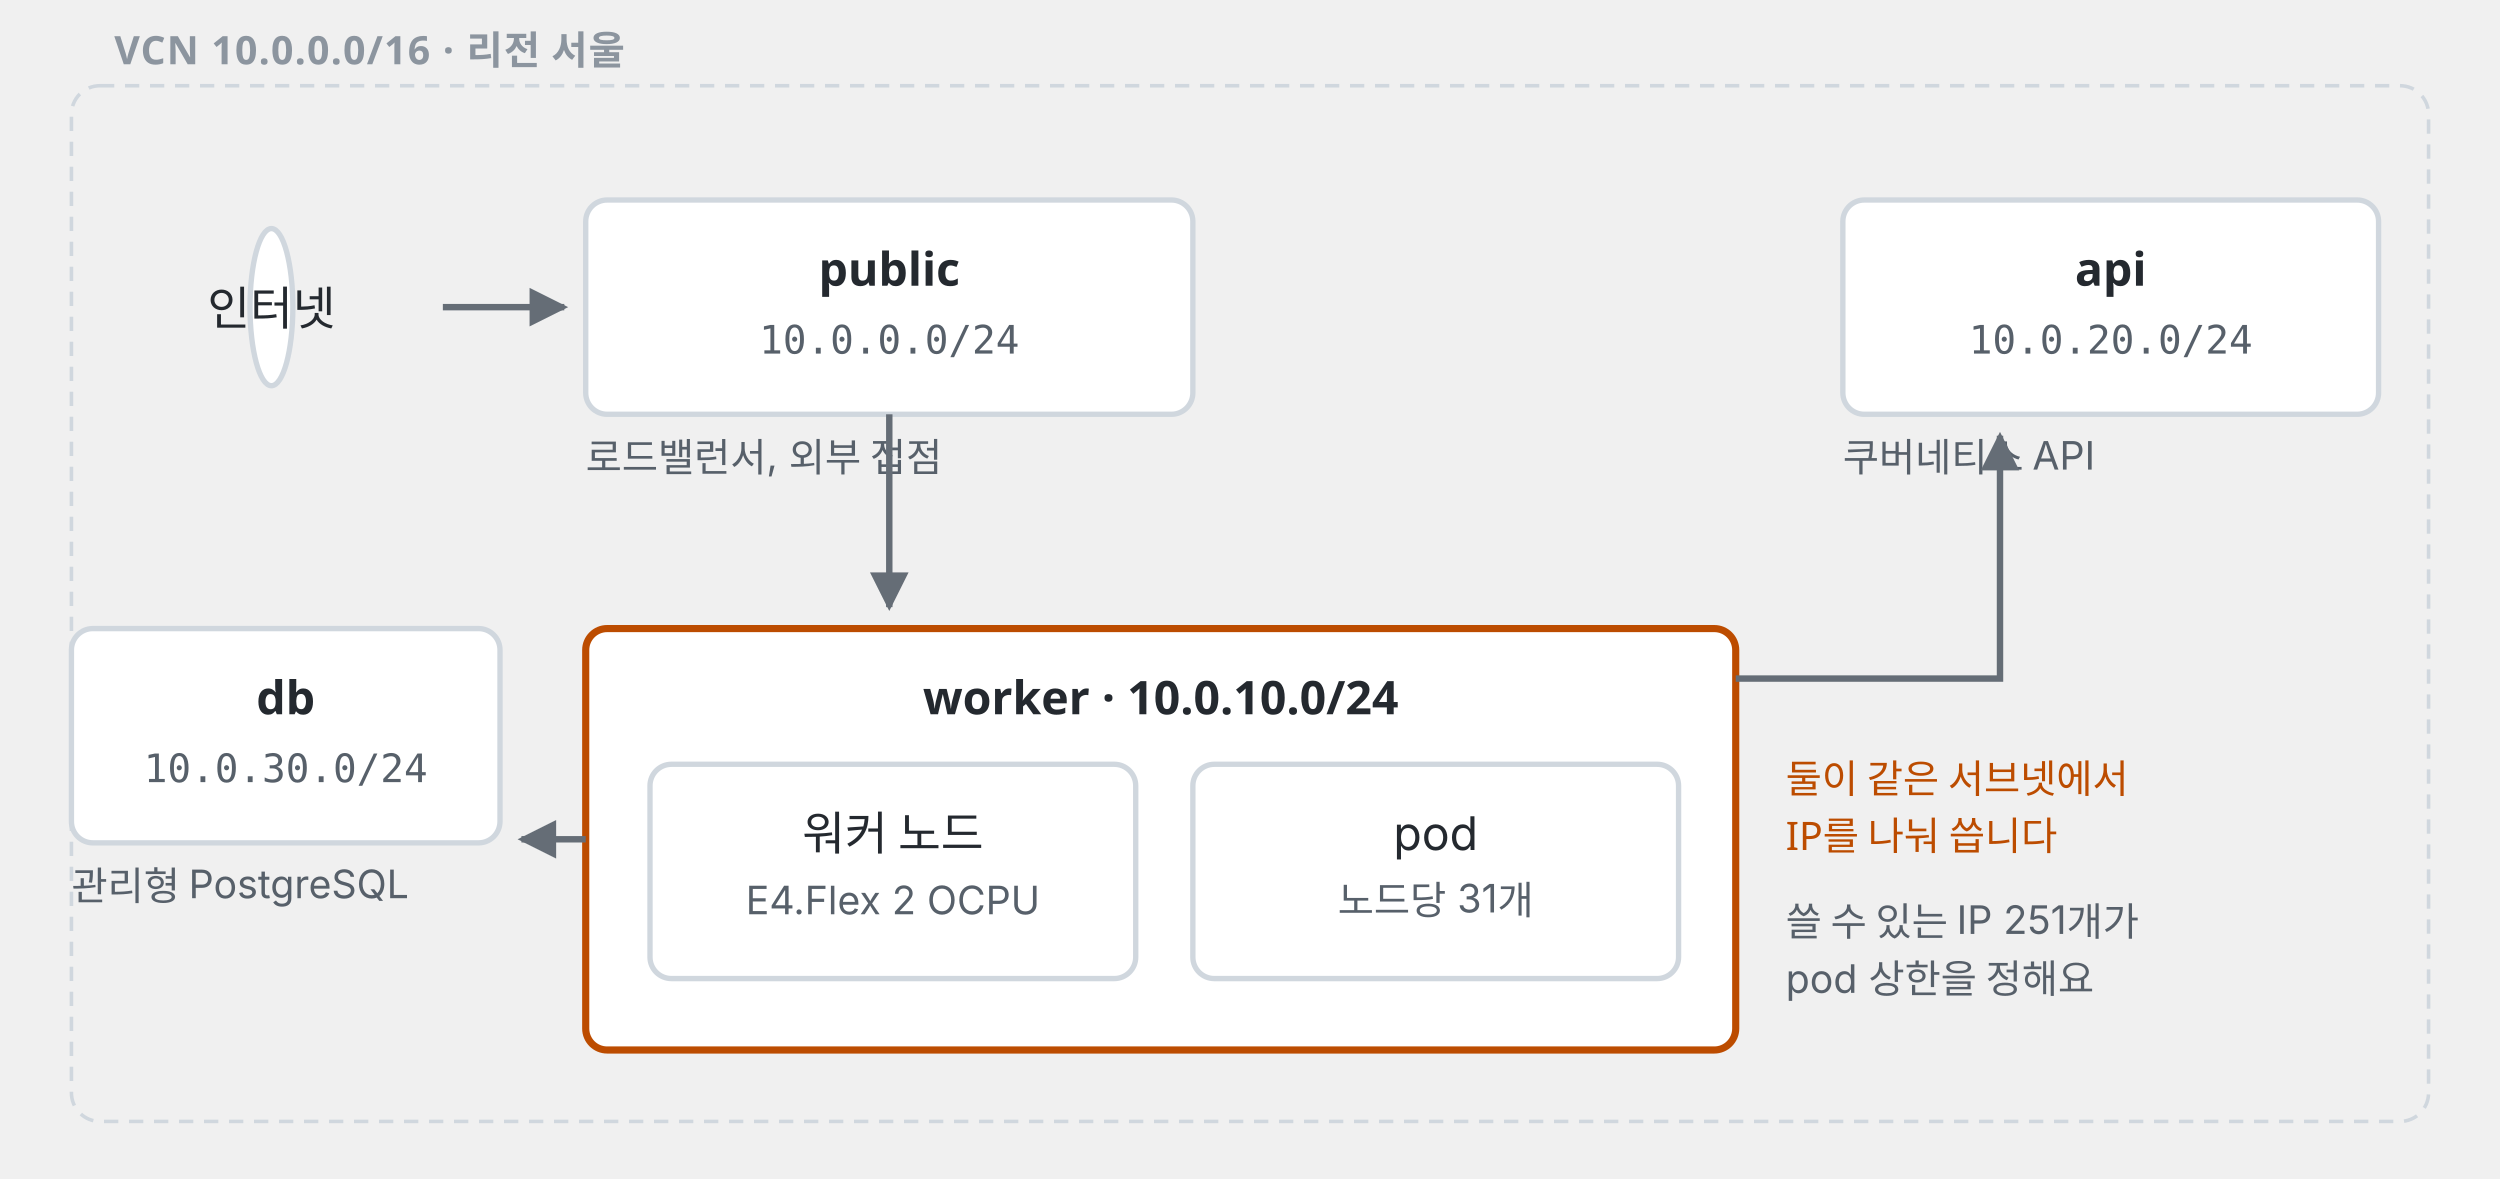
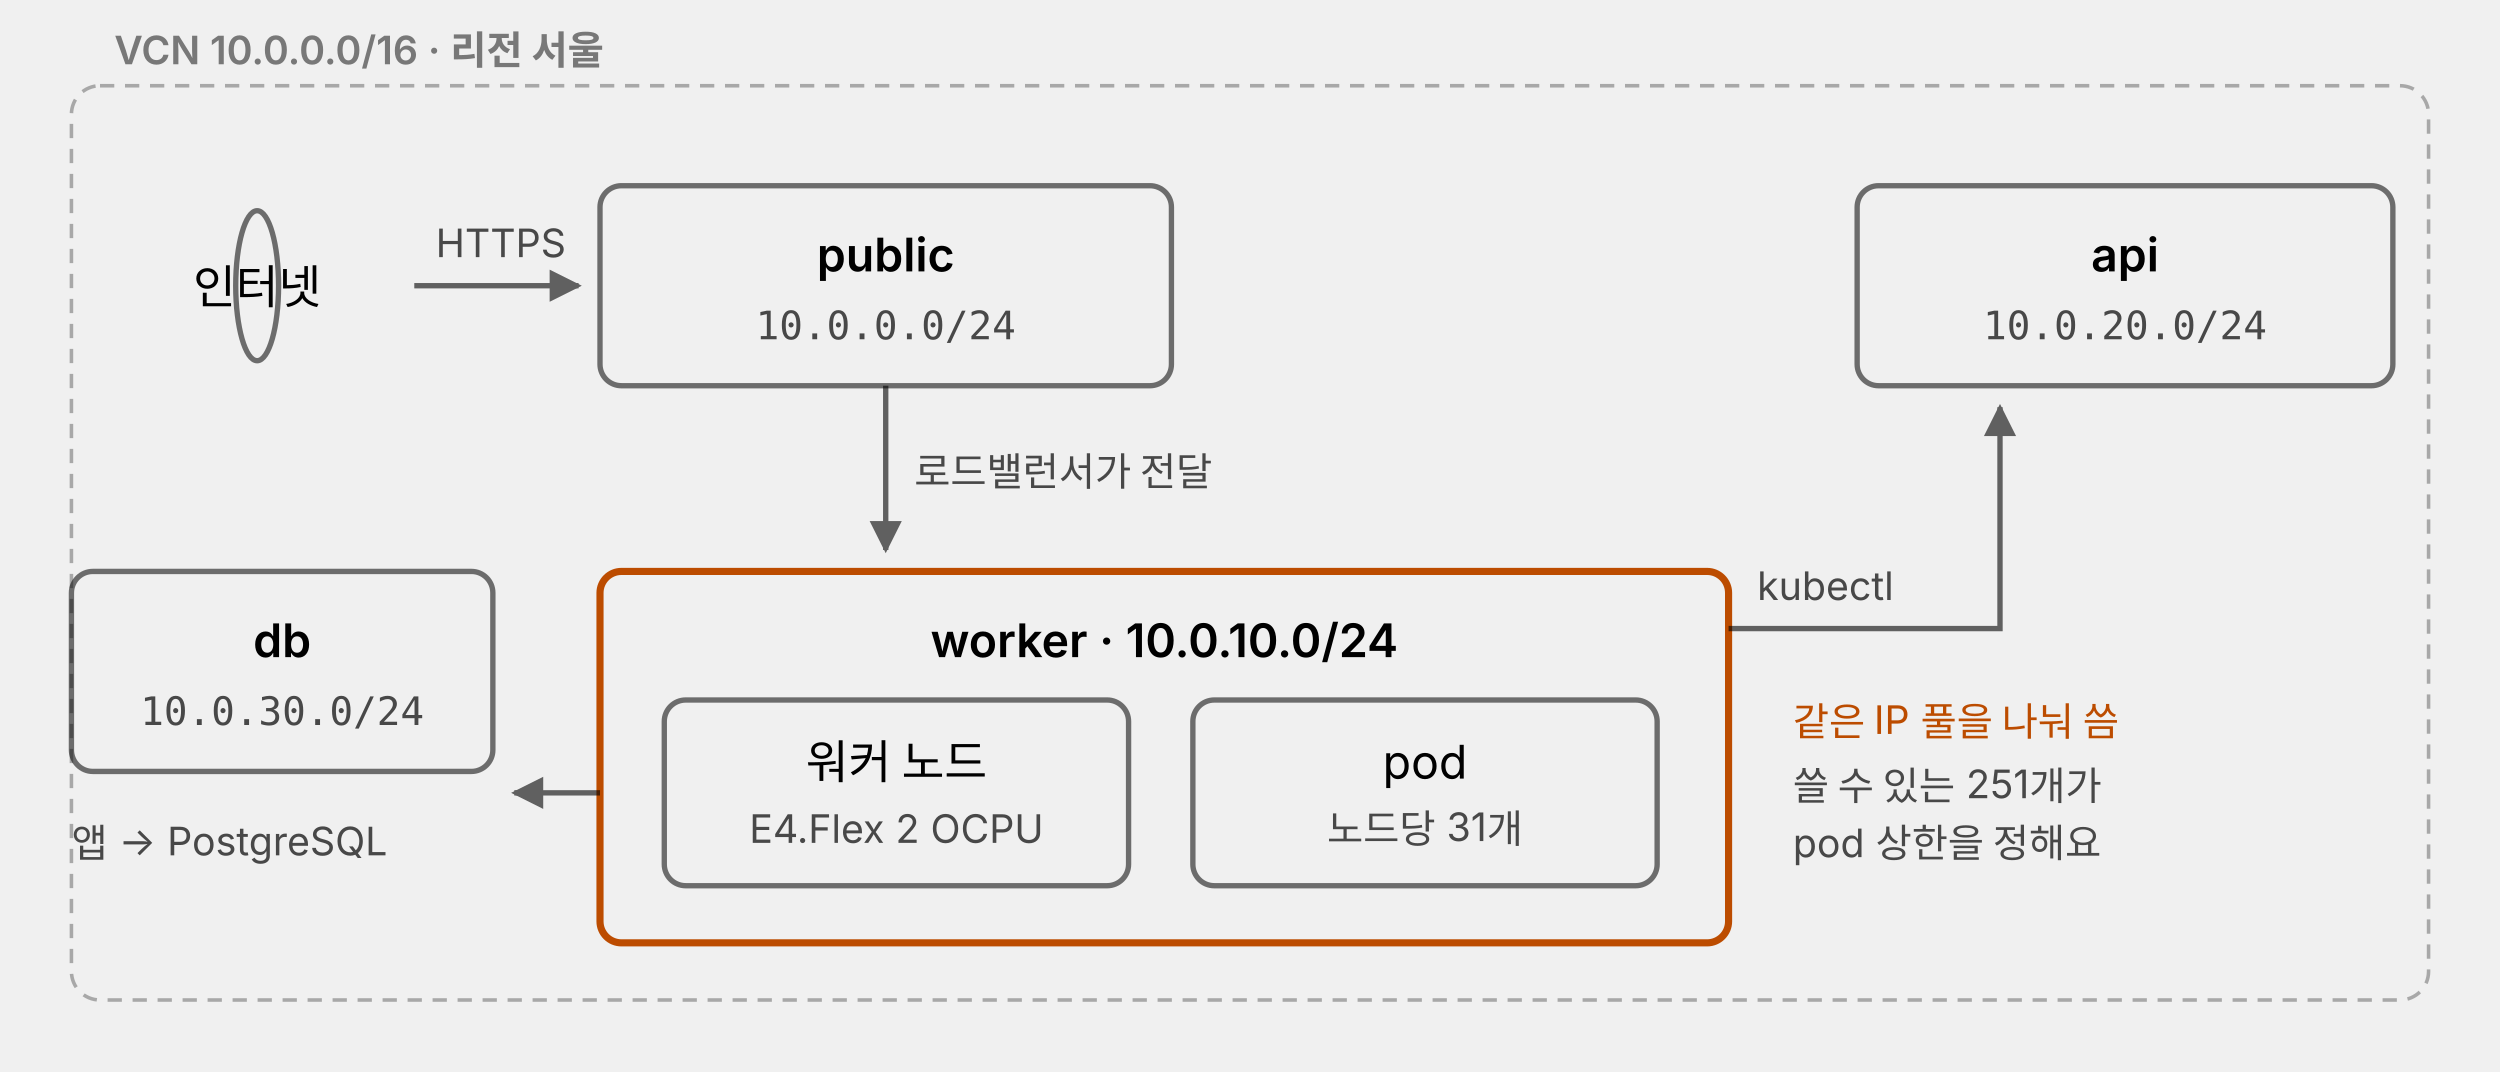
- <svg xmlns="http://www.w3.org/2000/svg" viewBox="0 0 700 330" role="img" aria-label="OKE dev 클러스터 네트워크 구성: VCN 하나에 public, worker, api, db 서브넷 넷을 두고 worker 서브넷에서 노드와 pod가 IP를 함께 사용하는 구조">
+ <svg xmlns="http://www.w3.org/2000/svg" viewBox="0 0 700 300" role="img" aria-label="dev 클러스터 네트워크: VCN 하나에 public·worker·api·db 서브넷을 두고, worker 서브넷에서 노드와 pod가 같은 IP 풀을 나눠 쓴다">
  <style>
-     .lbl { font: 13px system-ui, -apple-system, sans-serif; fill: #24292f; }
-     .lbl-sm { font: 11px system-ui, -apple-system, sans-serif; fill: #57606a; }
-     .lbl-mono { font: 11px ui-monospace, SFMono-Regular, Menlo, monospace; fill: #57606a; }
-     .title { font: 600 13px system-ui, sans-serif; fill: #24292f; }
-     .zone { fill: none; stroke: #d0d7de; stroke-width: 1; stroke-dasharray: 4 3; rx: 8; }
-     .zone-lbl { font: 600 11px system-ui, sans-serif; fill: #8c959f; letter-spacing: .03em; }
-     .box { fill: #ffffff; stroke: #d0d7de; stroke-width: 1.5; rx: 6; }
-     .box-hot { fill: #ffffff; stroke: #bc4c00; stroke-width: 2; rx: 6; }
-     .note { font: 11px system-ui, sans-serif; fill: #bc4c00; }
-     .flow { stroke: #656d76; stroke-width: 1.8; fill: none; marker-end: url(#n-ah); }
-     @media (prefers-color-scheme: dark) {
-       .lbl, .title { fill: #e6edf3; } .lbl-sm, .lbl-mono { fill: #8b949e; }
-       .zone { stroke: #30363d; } .zone-lbl { fill: #6e7681; }
-       .box { fill: #0d1117; stroke: #30363d; }
-       .box-hot { fill: #0d1117; stroke: #db6d28; }
-       .note { fill: #db6d28; } .flow { stroke: #8b949e; }
-     }
-     :root[data-theme="dark"] .lbl, :root[data-theme="dark"] .title { fill: #e6edf3; }
-     :root[data-theme="dark"] .lbl-sm, :root[data-theme="dark"] .lbl-mono { fill: #8b949e; }
-     :root[data-theme="dark"] .zone { stroke: #30363d; }
-     :root[data-theme="dark"] .zone-lbl { fill: #6e7681; }
-     :root[data-theme="dark"] .box { fill: #0d1117; stroke: #30363d; }
-     :root[data-theme="dark"] .box-hot { fill: #0d1117; stroke: #db6d28; }
-     :root[data-theme="dark"] .note { fill: #db6d28; }
-     :root[data-theme="dark"] .flow { stroke: #8b949e; }
-     :root[data-theme="light"] .lbl, :root[data-theme="light"] .title { fill: #24292f; }
-     :root[data-theme="light"] .box { fill: #ffffff; stroke: #d0d7de; }
+     text { font-family: system-ui, -apple-system, sans-serif; fill: currentColor; }
+     .name { font-size: 13px; font-weight: 600; }
+     .plain { font-size: 13px; }
+     .sub { font-size: 11px; opacity: .7; }
+     .mono { font-size: 11px; font-family: ui-monospace, SFMono-Regular, Menlo, monospace; opacity: .7; }
+     .edge-lbl { font-size: 11px; opacity: .7; }
+     .zone { fill: none; stroke: currentColor; stroke-width: 1; stroke-dasharray: 4 3; rx: 8; opacity: .3; }
+     .zone-lbl { font-size: 11px; font-weight: 600; opacity: .5; }
+     .box { fill: none; stroke: currentColor; stroke-width: 1.5; rx: 6; opacity: .55; }
+     .box-hot { fill: none; stroke: #bc4c00; stroke-width: 2; rx: 6; }
+     .hot-txt { fill: #bc4c00; font-size: 11px; }
+     .flow { stroke: currentColor; stroke-width: 1.5; fill: none; opacity: .6; }
  </style>
  <defs>
    <marker id="n-ah" viewBox="0 0 10 10" refX="9" refY="5" markerWidth="6" markerHeight="6" orient="auto">
-       <path d="M0,0 L10,5 L0,10 z" fill="#656d76" />
+       <path d="M0,0 L10,5 L0,10 z" fill="currentColor" />
    </marker>
  </defs>
-   <rect x="20" y="24" width="660" height="290" class="zone" />
+   <rect x="20" y="24" width="660" height="256" class="zone" />
  <text x="32" y="18" class="zone-lbl">VCN 10.0.0.0/16 · 리전 서울</text>
-   <ellipse cx="76" cy="86" rx="46" ry="22" class="box" />
-   <text x="76" y="91" text-anchor="middle" class="lbl">인터넷</text>
-   <rect x="164" y="56" width="170" height="60" class="box" />
-   <text x="249" y="80" text-anchor="middle" class="title">public</text>
-   <text x="249" y="99" text-anchor="middle" class="lbl-mono">10.0.0.0/24</text>
-   <text x="164" y="132" class="lbl-sm">로드밸런서, 외부 접점</text>
-   <rect x="164" y="176" width="322" height="118" class="box-hot" />
-   <text x="325" y="200" text-anchor="middle" class="title">worker · 10.0.10.0/24</text>
-   <rect x="182" y="214" width="136" height="60" class="box" />
-   <text x="250" y="238" text-anchor="middle" class="lbl">워커 노드</text>
-   <text x="250" y="256" text-anchor="middle" class="lbl-sm">E4.Flex 2 OCPU</text>
-   <rect x="334" y="214" width="136" height="60" class="box" />
-   <text x="402" y="238" text-anchor="middle" class="lbl">pod</text>
-   <text x="402" y="256" text-anchor="middle" class="lbl-sm">노드당 31개</text>
-   <text x="500" y="222" class="note">둘이 같은 서브넷에서</text>
-   <text x="500" y="238" class="note">IP를 나눠 씁니다</text>
-   <text x="500" y="262" class="lbl-sm">쓸 수 있는 IP 251개가</text>
-   <text x="500" y="278" class="lbl-sm">pod 상한을 정해요</text>
-   <rect x="516" y="56" width="150" height="60" class="box" />
-   <text x="591" y="80" text-anchor="middle" class="title">api</text>
-   <text x="591" y="99" text-anchor="middle" class="lbl-mono">10.0.20.0/24</text>
-   <text x="516" y="132" class="lbl-sm">쿠버네티스 API</text>
-   <rect x="20" y="176" width="120" height="60" class="box" />
-   <text x="80" y="200" text-anchor="middle" class="title">db</text>
-   <text x="80" y="219" text-anchor="middle" class="lbl-mono">10.0.30.0/24</text>
-   <text x="20" y="252" class="lbl-sm">관리형 PostgreSQL</text>
-   <path d="M124,86 L158,86" class="flow" />
-   <path d="M249,116 L249,170" class="flow" />
-   <path d="M164,235 L146,235" class="flow" />
-   <path d="M486,190 L560,190 L560,122" class="flow" />
+   <ellipse cx="72" cy="80" rx="42" ry="21" class="box" />
+   <text x="72" y="85" text-anchor="middle" class="plain">인터넷</text>
+   <rect x="168" y="52" width="160" height="56" class="box" />
+   <text x="248" y="76" text-anchor="middle" class="name">public</text>
+   <text x="248" y="95" text-anchor="middle" class="mono">10.0.0.0/24</text>
+   <rect x="168" y="160" width="316" height="104" class="box-hot" />
+   <text x="326" y="184" text-anchor="middle" class="name">worker · 10.0.10.0/24</text>
+   <rect x="186" y="196" width="130" height="52" class="box" />
+   <text x="251" y="218" text-anchor="middle" class="plain">워커 노드</text>
+   <text x="251" y="236" text-anchor="middle" class="sub">E4.Flex 2 OCPU</text>
+   <rect x="334" y="196" width="130" height="52" class="box" />
+   <text x="399" y="218" text-anchor="middle" class="plain">pod</text>
+   <text x="399" y="236" text-anchor="middle" class="sub">노드당 31개</text>
+   <text x="502" y="206" class="hot-txt">같은 IP 풀을 나눠 씀</text>
+   <text x="502" y="224" class="sub">쓸 수 있는 251개가</text>
+   <text x="502" y="240" class="sub">pod 상한을 정해요</text>
+   <rect x="520" y="52" width="150" height="56" class="box" />
+   <text x="595" y="76" text-anchor="middle" class="name">api</text>
+   <text x="595" y="95" text-anchor="middle" class="mono">10.0.20.0/24</text>
+   <rect x="20" y="160" width="118" height="56" class="box" />
+   <text x="79" y="184" text-anchor="middle" class="name">db</text>
+   <text x="79" y="203" text-anchor="middle" class="mono">10.0.30.0/24</text>
+   <path d="M116,80 L162,80" class="flow" marker-end="url(#n-ah)" />
+   <path d="M248,108 L248,154" class="flow" marker-end="url(#n-ah)" />
+   <path d="M168,222 L144,222" class="flow" marker-end="url(#n-ah)" />
+   <path d="M484,176 L560,176 L560,114" class="flow" marker-end="url(#n-ah)" />
+   <text x="122" y="72" class="edge-lbl">HTTPS</text>
+   <text x="256" y="136" class="edge-lbl">로드밸런서가 전달</text>
+   <text x="20" y="240" class="edge-lbl">앱 → PostgreSQL</text>
+   <text x="492" y="168" class="edge-lbl">kubectl</text>
</svg>
